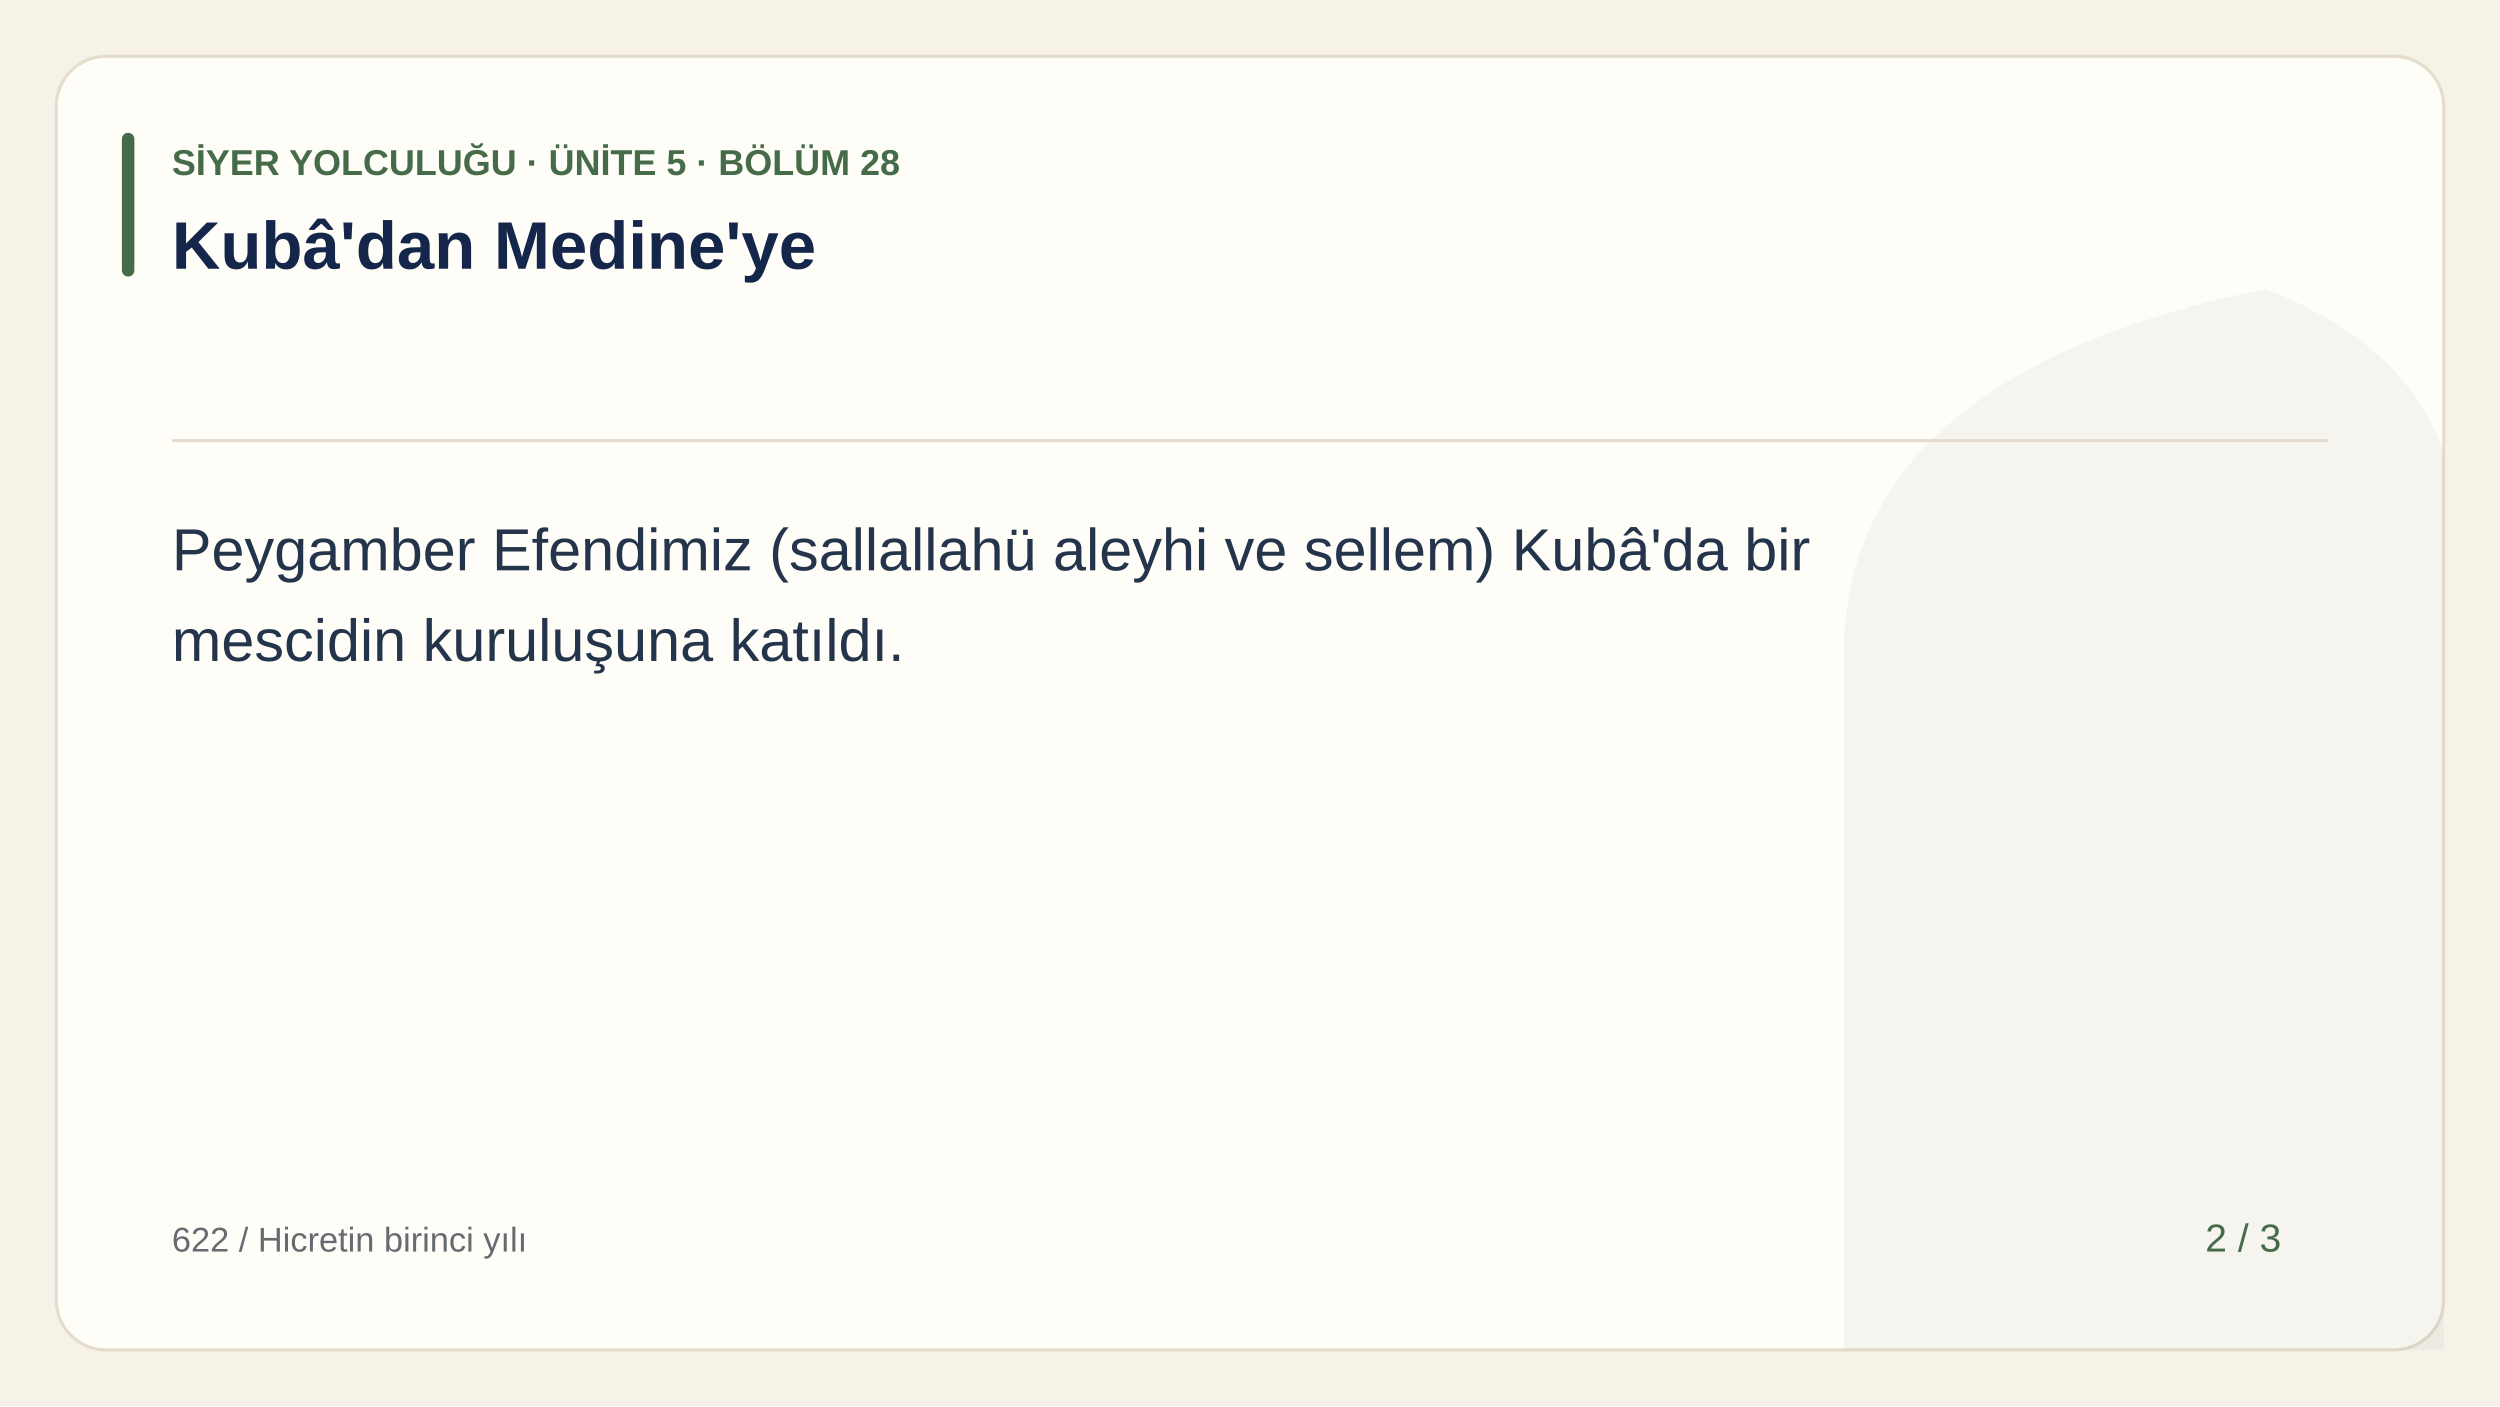
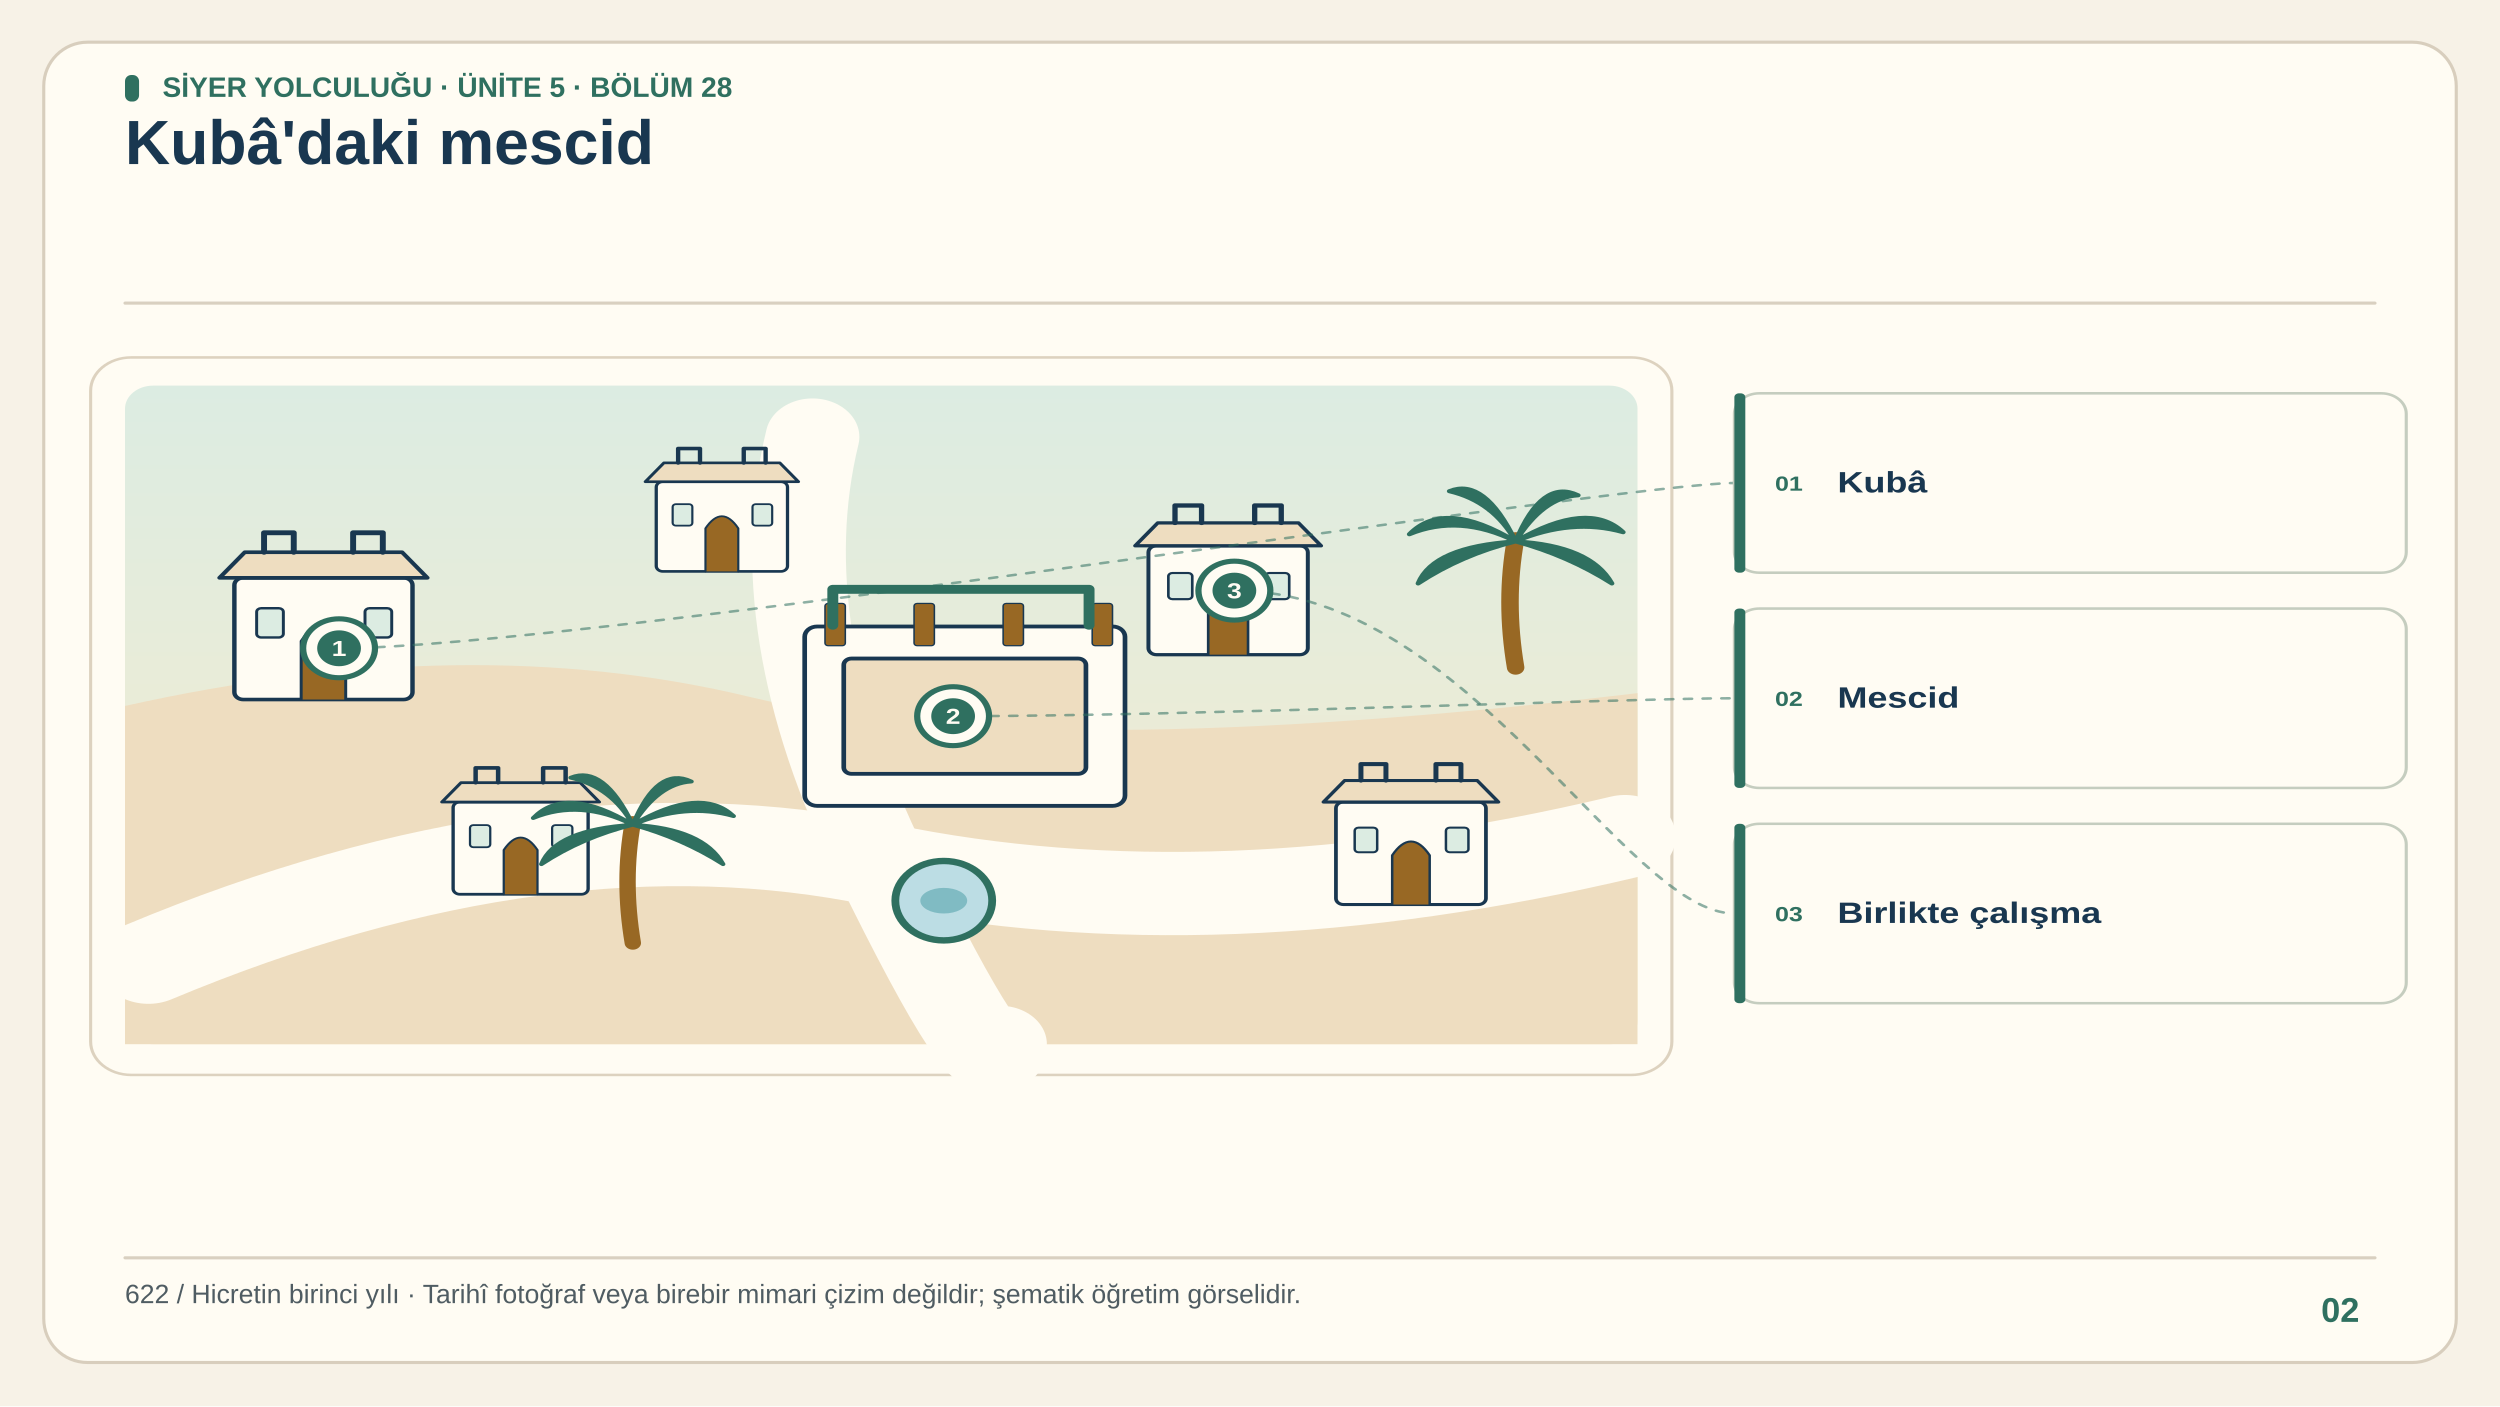
- <svg xmlns="http://www.w3.org/2000/svg" width="1600" height="900" viewBox="0 0 1600 900" role="img" aria-labelledby="title desc">
-   <rect width="1600" height="900" fill="#f7f2e8" />
-   <rect x="36" y="36" width="1528" height="828" rx="32" fill="#fffdf7" stroke="#e5ddcc" stroke-width="2" />
-   <path d="M1180 864V420Q1180 240 1450 185Q1540 220 1564 290V864" fill="#14264a" opacity=".045" />
-   <rect x="78" y="85" width="8" height="92" rx="4" fill="#456b49" />
-   <text x="110" y="112" fill="#456b49" font-family="Arial,sans-serif" font-size="23" font-weight="700">SİYER YOLCULUĞU · ÜNİTE 5 · BÖLÜM 28</text>
-   <text x="110" y="172" fill="#14264a" font-family="Arial,sans-serif" font-size="43" font-weight="700">Kubâ'dan Medine'ye</text>
-   <line x1="110" y1="282" x2="1490" y2="282" stroke="#e5ddcc" stroke-width="2" />
-   <text x="110" y="365" fill="#24344b" font-family="Arial,sans-serif" font-size="38">Peygamber Efendimiz (sallallahü aleyhi ve sellem) Kubâ'da bir</text>
-   <text x="110" y="423" fill="#24344b" font-family="Arial,sans-serif" font-size="38">mescidin kuruluşuna katıldı.</text>
-   <text x="110" y="801" fill="#656b70" font-family="Arial,sans-serif" font-size="22">622 / Hicretin birinci yılı</text>
-   <text x="1460" y="801" text-anchor="end" fill="#456b49" font-family="Arial,sans-serif" font-size="25">2 / 3</text>
+ <svg xmlns="http://www.w3.org/2000/svg" width="1600" height="900" viewBox="0 0 1600 900" role="img" aria-labelledby="f28_1title f28_1desc">
+   <defs>
+     <linearGradient id="f28_1sky" x1="0" y1="0" x2="0" y2="1">
+       <stop stop-color="#DCECE2" />
+       <stop offset="1" stop-color="#F8EBCD" />
+     </linearGradient>
+     <linearGradient id="f28_1wood">
+       <stop stop-color="#C79560" />
+       <stop offset="1" stop-color="#E2BE80" />
+     </linearGradient>
+     <filter id="f28_1shadow" x="-15%" y="-15%" width="130%" height="140%">
+       <feDropShadow dx="0" dy="6" stdDeviation="7" flood-color="#193750" flood-opacity=".12" />
+     </filter>
+   </defs>
+   <rect x="0" y="0" width="1600" height="900" rx="0" fill="#F7F2E7" stroke="none" stroke-width="1" />
+   <rect x="28" y="27" width="1544" height="845" rx="28" fill="#FFFCF3" stroke="#D8CEBD" stroke-width="2" />
+   <rect x="80" y="48" width="9" height="17" rx="4" fill="#2F7060" stroke="none" stroke-width="1" />
+   <text x="104" y="62" font-family="Arial, sans-serif" font-size="18" fill="#2F7060" font-weight="700" text-anchor="start">SİYER YOLCULUĞU · ÜNİTE 5 · BÖLÜM 28</text>
+   <text x="80" y="105" font-family="Arial, sans-serif" font-size="40" fill="#193750" font-weight="700" text-anchor="start">Kubâ'daki mescid</text>
+   <path d="M80 194 H1520" fill="none" stroke="#D9D0C0" stroke-width="2" stroke-linecap="round" stroke-linejoin="round" />
+   <g transform="translate(0 50) scale(1 .82)">
+     <rect x="58" y="218" width="1012" height="560" rx="26" fill="#FFFCF3" stroke="#DDD2BF" stroke-width="2" />
+     <rect x="80" y="240" width="968" height="514" rx="18" fill="url(#f28_1sky)" stroke="none" stroke-width="1" />
+     <path d="M80 490 Q300 430 480 483 T1048 480 V754 H80 Z" fill="#EEDDC0" stroke="none" stroke-width="0" stroke-linecap="round" stroke-linejoin="round" />
+     <path d="M95 690 Q350 560 564 614 T1040 592" fill="none" stroke="#FFFCF3" stroke-width="65" stroke-linecap="round" stroke-linejoin="round" />
+     <path d="M520 280 Q490 430 564 614 T640 754" fill="none" stroke="#FFFCF3" stroke-width="60" stroke-linecap="round" stroke-linejoin="round" />
+     <g transform="translate(150 390) scale(0.95)">
+       <rect x="0" y="0" width="120" height="100" rx="6" fill="#FFFCF3" stroke="#193750" stroke-width="3" />
+       <path d="M-10 0 H130 L113 -21 H7 Z" fill="#EEDDC0" stroke="#193750" stroke-width="3" stroke-linecap="round" stroke-linejoin="round" />
+       <path d="M45 100 V52 Q60 25 75 52 V100" fill="#986824" stroke="#193750" stroke-width="2" stroke-linecap="round" stroke-linejoin="round" />
+       <rect x="15" y="25" width="18" height="24" rx="3" fill="#DCECE2" stroke="#193750" stroke-width="2" />
+       <rect x="88" y="25" width="18" height="24" rx="3" fill="#DCECE2" stroke="#193750" stroke-width="2" />
+       <path d="M20 -21 V-37 H40 V-21 M80 -21 V-37 H100 V-21" fill="none" stroke="#193750" stroke-width="4" stroke-linecap="round" stroke-linejoin="round" />
+     </g>
+     <g transform="translate(290 565) scale(0.72)">
+       <rect x="0" y="0" width="120" height="100" rx="6" fill="#FFFCF3" stroke="#193750" stroke-width="3" />
+       <path d="M-10 0 H130 L113 -21 H7 Z" fill="#EEDDC0" stroke="#193750" stroke-width="3" stroke-linecap="round" stroke-linejoin="round" />
+       <path d="M45 100 V52 Q60 25 75 52 V100" fill="#986824" stroke="#193750" stroke-width="2" stroke-linecap="round" stroke-linejoin="round" />
+       <rect x="15" y="25" width="18" height="24" rx="3" fill="#DCECE2" stroke="#193750" stroke-width="2" />
+       <rect x="88" y="25" width="18" height="24" rx="3" fill="#DCECE2" stroke="#193750" stroke-width="2" />
+       <path d="M20 -21 V-37 H40 V-21 M80 -21 V-37 H100 V-21" fill="none" stroke="#193750" stroke-width="4" stroke-linecap="round" stroke-linejoin="round" />
+     </g>
+     <g transform="translate(735 365) scale(0.85)">
+       <rect x="0" y="0" width="120" height="100" rx="6" fill="#FFFCF3" stroke="#193750" stroke-width="3" />
+       <path d="M-10 0 H130 L113 -21 H7 Z" fill="#EEDDC0" stroke="#193750" stroke-width="3" stroke-linecap="round" stroke-linejoin="round" />
+       <path d="M45 100 V52 Q60 25 75 52 V100" fill="#986824" stroke="#193750" stroke-width="2" stroke-linecap="round" stroke-linejoin="round" />
+       <rect x="15" y="25" width="18" height="24" rx="3" fill="#DCECE2" stroke="#193750" stroke-width="2" />
+       <rect x="88" y="25" width="18" height="24" rx="3" fill="#DCECE2" stroke="#193750" stroke-width="2" />
+       <path d="M20 -21 V-37 H40 V-21 M80 -21 V-37 H100 V-21" fill="none" stroke="#193750" stroke-width="4" stroke-linecap="round" stroke-linejoin="round" />
+     </g>
+     <g transform="translate(855 565) scale(0.8)">
+       <rect x="0" y="0" width="120" height="100" rx="6" fill="#FFFCF3" stroke="#193750" stroke-width="3" />
+       <path d="M-10 0 H130 L113 -21 H7 Z" fill="#EEDDC0" stroke="#193750" stroke-width="3" stroke-linecap="round" stroke-linejoin="round" />
+       <path d="M45 100 V52 Q60 25 75 52 V100" fill="#986824" stroke="#193750" stroke-width="2" stroke-linecap="round" stroke-linejoin="round" />
+       <rect x="15" y="25" width="18" height="24" rx="3" fill="#DCECE2" stroke="#193750" stroke-width="2" />
+       <rect x="88" y="25" width="18" height="24" rx="3" fill="#DCECE2" stroke="#193750" stroke-width="2" />
+       <path d="M20 -21 V-37 H40 V-21 M80 -21 V-37 H100 V-21" fill="none" stroke="#193750" stroke-width="4" stroke-linecap="round" stroke-linejoin="round" />
+     </g>
+     <g transform="translate(420 315) scale(0.7)">
+       <rect x="0" y="0" width="120" height="100" rx="6" fill="#FFFCF3" stroke="#193750" stroke-width="3" />
+       <path d="M-10 0 H130 L113 -21 H7 Z" fill="#EEDDC0" stroke="#193750" stroke-width="3" stroke-linecap="round" stroke-linejoin="round" />
+       <path d="M45 100 V52 Q60 25 75 52 V100" fill="#986824" stroke="#193750" stroke-width="2" stroke-linecap="round" stroke-linejoin="round" />
+       <rect x="15" y="25" width="18" height="24" rx="3" fill="#DCECE2" stroke="#193750" stroke-width="2" />
+       <rect x="88" y="25" width="18" height="24" rx="3" fill="#DCECE2" stroke="#193750" stroke-width="2" />
+       <path d="M20 -21 V-37 H40 V-21 M80 -21 V-37 H100 V-21" fill="none" stroke="#193750" stroke-width="4" stroke-linecap="round" stroke-linejoin="round" />
+     </g>
+     <rect x="515" y="428" width="205" height="140" rx="8" fill="#FFFCF3" stroke="#193750" stroke-width="3" />
+     <rect x="540" y="453" width="155" height="90" rx="5" fill="#EEDDC0" stroke="#193750" stroke-width="3" />
+     <rect x="528" y="410" width="13" height="33" rx="2" fill="#986824" stroke="#193750" stroke-width="1" />
+     <rect x="585" y="410" width="13" height="33" rx="2" fill="#986824" stroke="#193750" stroke-width="1" />
+     <rect x="642" y="410" width="13" height="33" rx="2" fill="#986824" stroke="#193750" stroke-width="1" />
+     <rect x="699" y="410" width="13" height="33" rx="2" fill="#986824" stroke="#193750" stroke-width="1" />
+     <path d="M533 427 V399 H697 V427" fill="none" stroke="#2F7060" stroke-width="7" stroke-linecap="round" stroke-linejoin="round" />
+     <g transform="translate(970 460) scale(0.8)">
+       <path d="M0 0 Q-9 -65 0 -125" fill="none" stroke="#986824" stroke-width="14" stroke-linecap="round" stroke-linejoin="round" />
+       <path d="M0 -123 Q-57 -165 -85 -130 Q-45 -150 0 -123 M0 -123 Q58 -164 86 -132 Q45 -146 0 -123 M0 -123 Q-25 -186 -53 -172 Q-18 -162 0 -123 M0 -123 Q21 -185 50 -168 Q22 -166 0 -123 M0 -123 Q-66 -118 -78 -82 Q-43 -110 0 -123 M0 -123 Q60 -119 77 -82 Q42 -109 0 -123" fill="#2F7060" stroke="#2F7060" stroke-width="4" stroke-linecap="round" stroke-linejoin="round" />
+     </g>
+     <g transform="translate(405 675) scale(0.75)">
+       <path d="M0 0 Q-9 -65 0 -125" fill="none" stroke="#986824" stroke-width="14" stroke-linecap="round" stroke-linejoin="round" />
+       <path d="M0 -123 Q-57 -165 -85 -130 Q-45 -150 0 -123 M0 -123 Q58 -164 86 -132 Q45 -146 0 -123 M0 -123 Q-25 -186 -53 -172 Q-18 -162 0 -123 M0 -123 Q21 -185 50 -168 Q22 -166 0 -123 M0 -123 Q-66 -118 -78 -82 Q-43 -110 0 -123 M0 -123 Q60 -119 77 -82 Q42 -109 0 -123" fill="#2F7060" stroke="#2F7060" stroke-width="4" stroke-linecap="round" stroke-linejoin="round" />
+     </g>
+     <circle cx="604" cy="642" r="31" fill="#BCDDE4" stroke="#2F7060" stroke-width="5" />
+     <ellipse cx="604" cy="642" rx="15" ry="10" fill="#80BBC3" />
+     <path d="M217 445 C367 445 1040 316 1110 316" fill="none" stroke="#2F7060" stroke-width="2" stroke-linecap="round" stroke-linejoin="round" stroke-dasharray="5 7" opacity=".55" />
+     <path d="M610 498 C760 498 1040 484 1110 484" fill="none" stroke="#2F7060" stroke-width="2" stroke-linecap="round" stroke-linejoin="round" stroke-dasharray="5 7" opacity=".55" />
+     <path d="M790 400 C940 400 1040 652 1110 652" fill="none" stroke="#2F7060" stroke-width="2" stroke-linecap="round" stroke-linejoin="round" stroke-dasharray="5 7" opacity=".55" />
+     <rect x="1110" y="246" width="430" height="140" rx="16" fill="#FFFCF3" stroke="#C5CDBF" stroke-width="2" />
+     <rect x="1110" y="246" width="7" height="140" rx="3" fill="#2F7060" stroke="none" stroke-width="1" />
+     <text x="1136" y="322" font-family="Arial, sans-serif" font-size="16" fill="#2F7060" font-weight="700" text-anchor="start">01</text>
+     <text x="1176" y="323.36" font-family="Arial, sans-serif" font-size="23" fill="#193750" font-weight="600" text-anchor="start">Kubâ</text>
+     <circle cx="217" cy="445" r="23" fill="#FFFCF3" stroke="#2F7060" stroke-width="4" />
+     <circle cx="217" cy="445" r="14" fill="#2F7060" stroke="none" stroke-width="1" />
+     <text x="217" y="451" font-family="Arial, sans-serif" font-size="17" fill="#FFFCF3" font-weight="700" text-anchor="middle">1</text>
+     <rect x="1110" y="414" width="430" height="140" rx="16" fill="#FFFCF3" stroke="#C5CDBF" stroke-width="2" />
+     <rect x="1110" y="414" width="7" height="140" rx="3" fill="#2F7060" stroke="none" stroke-width="1" />
+     <text x="1136" y="490" font-family="Arial, sans-serif" font-size="16" fill="#2F7060" font-weight="700" text-anchor="start">02</text>
+     <text x="1176" y="491.36" font-family="Arial, sans-serif" font-size="23" fill="#193750" font-weight="600" text-anchor="start">Mescid</text>
+     <circle cx="610" cy="498" r="23" fill="#FFFCF3" stroke="#2F7060" stroke-width="4" />
+     <circle cx="610" cy="498" r="14" fill="#2F7060" stroke="none" stroke-width="1" />
+     <text x="610" y="504" font-family="Arial, sans-serif" font-size="17" fill="#FFFCF3" font-weight="700" text-anchor="middle">2</text>
+     <rect x="1110" y="582" width="430" height="140" rx="16" fill="#FFFCF3" stroke="#C5CDBF" stroke-width="2" />
+     <rect x="1110" y="582" width="7" height="140" rx="3" fill="#2F7060" stroke="none" stroke-width="1" />
+     <text x="1136" y="658" font-family="Arial, sans-serif" font-size="16" fill="#2F7060" font-weight="700" text-anchor="start">03</text>
+     <text x="1176" y="659.36" font-family="Arial, sans-serif" font-size="23" fill="#193750" font-weight="600" text-anchor="start">Birlikte çalışma</text>
+     <circle cx="790" cy="400" r="23" fill="#FFFCF3" stroke="#2F7060" stroke-width="4" />
+     <circle cx="790" cy="400" r="14" fill="#2F7060" stroke="none" stroke-width="1" />
+     <text x="790" y="406" font-family="Arial, sans-serif" font-size="17" fill="#FFFCF3" font-weight="700" text-anchor="middle">3</text>
+   </g>
+   <path d="M80 805 H1520" fill="none" stroke="#D9D0C0" stroke-width="2" stroke-linecap="round" stroke-linejoin="round" />
+   <text x="80" y="834" font-family="Arial, sans-serif" font-size="17" fill="#4F5C62" font-weight="500" text-anchor="start">622 / Hicretin birinci yılı · Tarihî fotoğraf veya birebir mimari çizim değildir; şematik öğretim görselidir.</text>
+   <text x="1510" y="846" font-family="Arial, sans-serif" font-size="22" fill="#2F7060" font-weight="700" text-anchor="end">02</text>
</svg>
